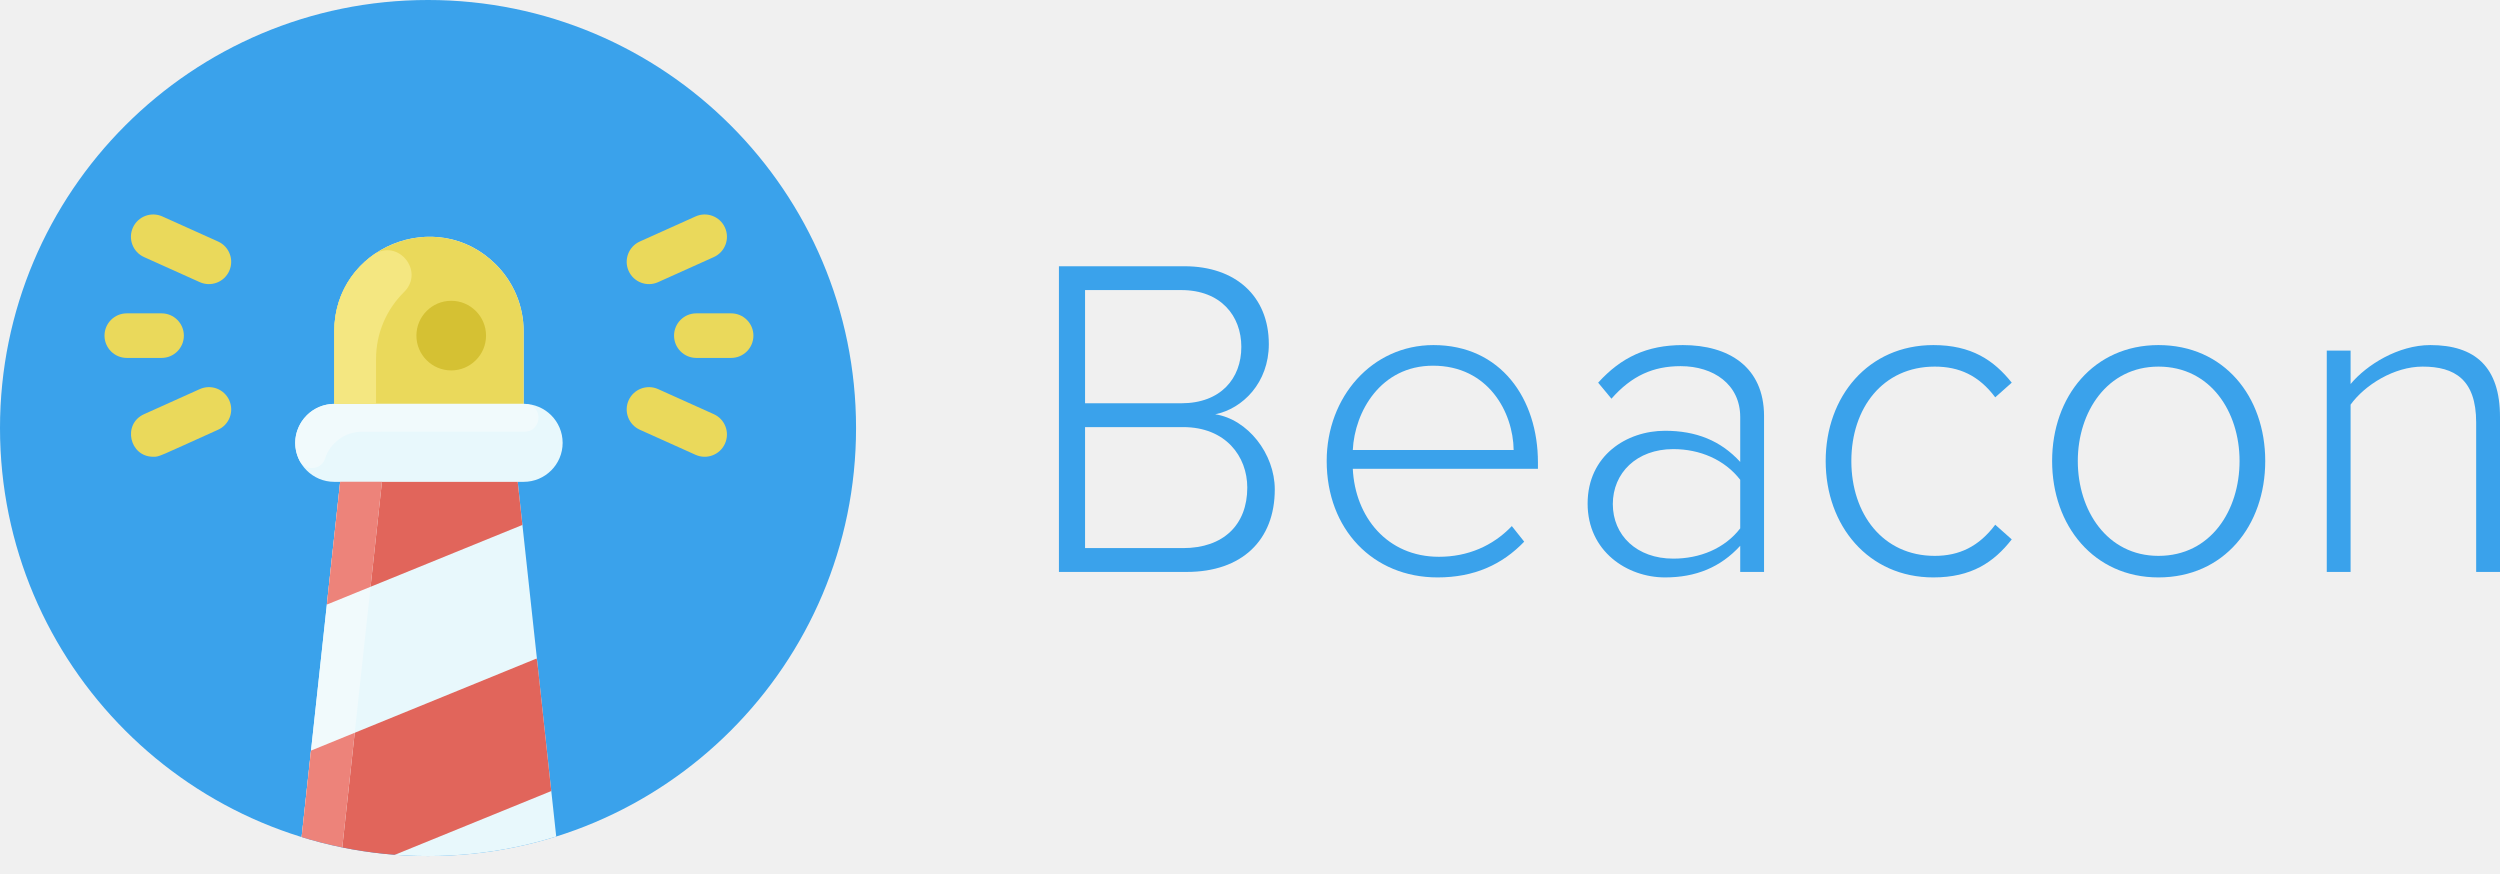
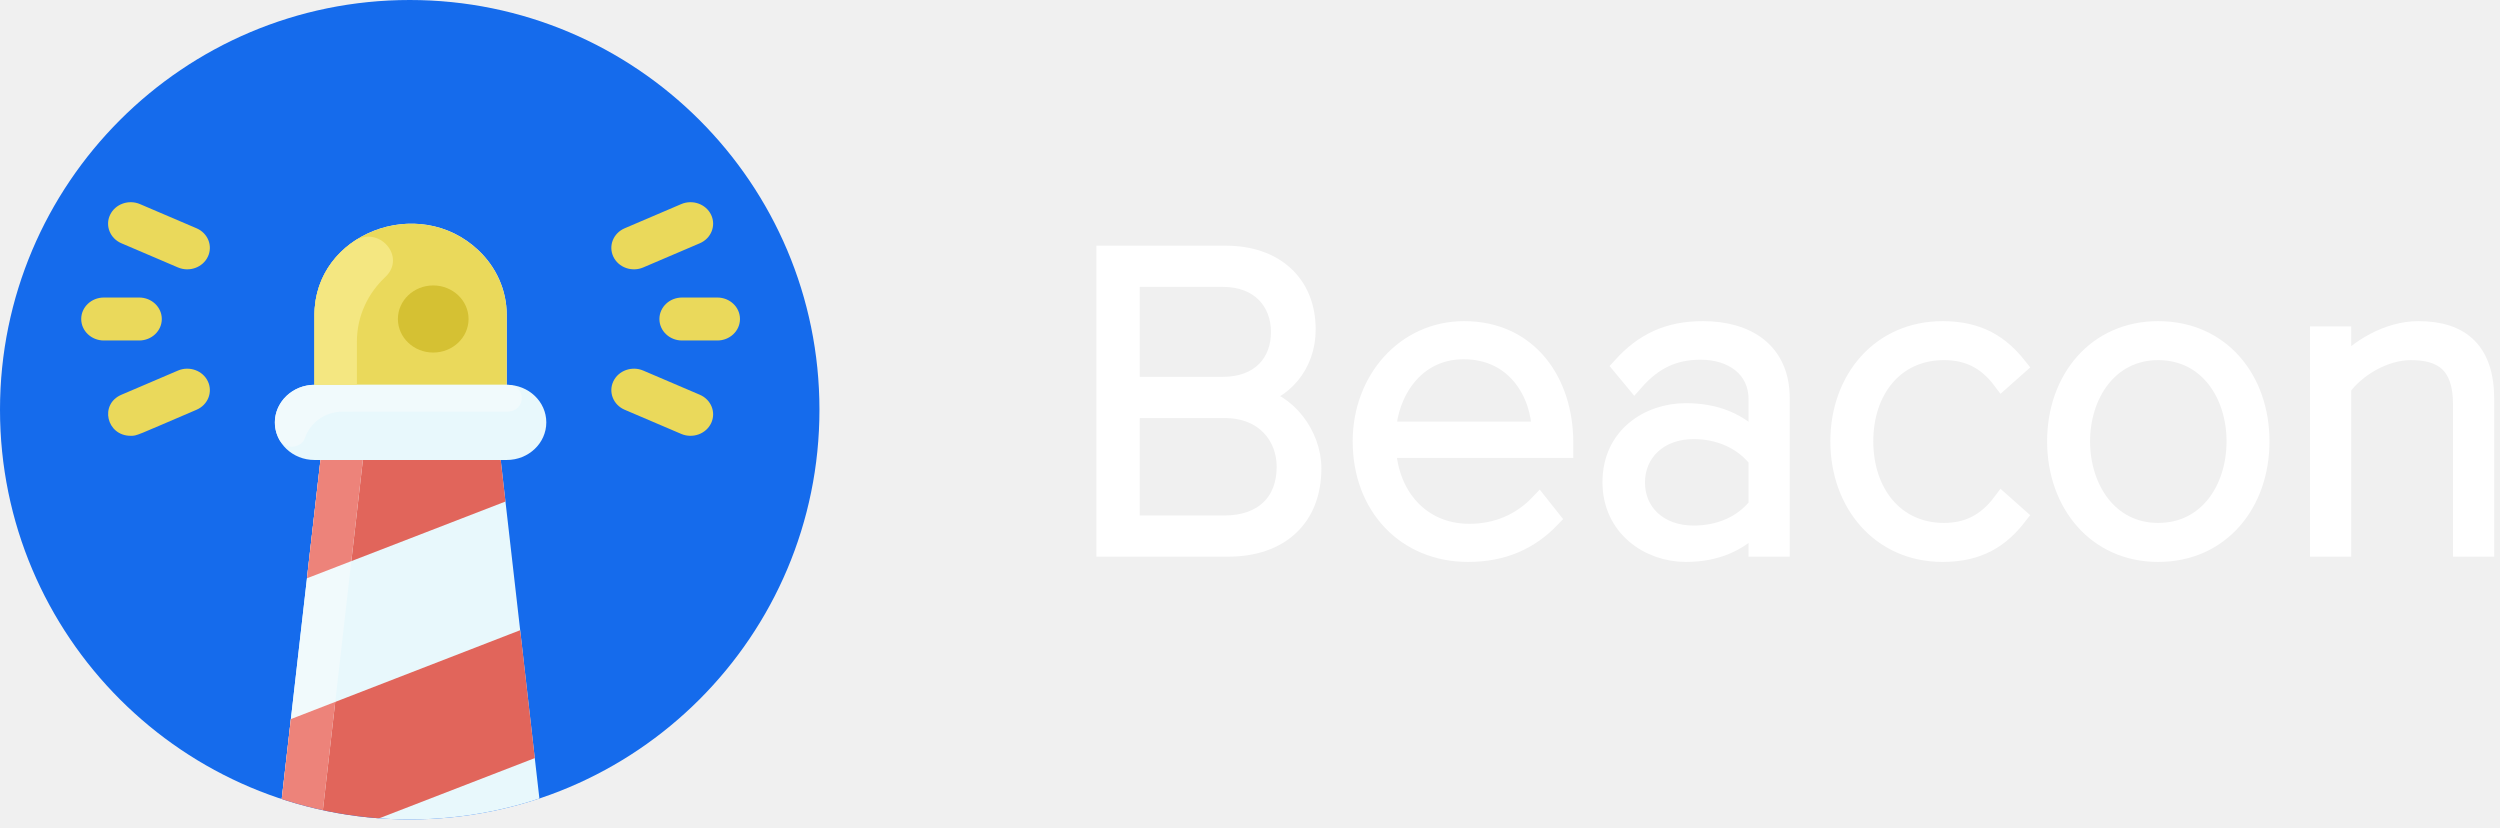
- <svg xmlns="http://www.w3.org/2000/svg" width="126" height="44" viewBox="0 0 126 44" fill="none">
-   <path d="M43.145 21.573C43.145 33.487 33.487 43.145 21.573 43.145C9.658 43.145 0 33.487 0 21.573C0 9.658 9.658 0 21.573 0C33.487 0 43.145 9.658 43.145 21.573Z" fill="#3AA2EB" />
-   <path d="M53.37 28.825H59.814C62.586 28.825 64.249 27.231 64.249 24.667C64.249 22.866 62.886 21.133 61.246 20.879C62.632 20.602 63.949 19.286 63.949 17.345C63.949 14.92 62.263 13.419 59.699 13.419H53.37V28.825ZM54.687 20.325V14.62H59.537C61.523 14.62 62.563 15.913 62.563 17.484C62.563 19.078 61.523 20.325 59.537 20.325H54.687ZM54.687 27.624V21.526H59.629C61.777 21.526 62.863 23.004 62.863 24.575C62.863 26.446 61.662 27.624 59.629 27.624H54.687Z" fill="#3AA2EB" />
-   <path d="M66.865 23.235C66.865 26.677 69.198 29.102 72.454 29.102C74.302 29.102 75.711 28.455 76.82 27.3L76.196 26.515C75.226 27.531 73.956 28.062 72.523 28.062C69.913 28.062 68.297 26.053 68.181 23.628H77.512V23.305C77.512 20.094 75.642 17.392 72.246 17.392C69.151 17.392 66.865 20.002 66.865 23.235ZM72.223 18.431C75.018 18.431 76.265 20.787 76.288 22.681H68.181C68.274 20.741 69.59 18.431 72.223 18.431Z" fill="#3AA2EB" />
-   <path d="M87.707 28.825H88.908V20.972C88.908 18.477 87.106 17.392 84.82 17.392C82.995 17.392 81.702 18.015 80.547 19.286L81.217 20.094C82.233 18.939 83.319 18.454 84.704 18.454C86.367 18.454 87.707 19.378 87.707 21.018V23.281C86.714 22.196 85.467 21.711 83.919 21.711C81.979 21.711 80.016 22.958 80.016 25.383C80.016 27.785 82.002 29.102 83.919 29.102C85.467 29.102 86.714 28.594 87.707 27.508V28.825ZM87.707 26.63C86.922 27.647 85.674 28.155 84.335 28.155C82.487 28.155 81.286 26.977 81.286 25.406C81.286 23.836 82.487 22.635 84.335 22.635C85.674 22.635 86.922 23.166 87.707 24.182V26.63Z" fill="#3AA2EB" />
-   <path d="M92.014 23.235C92.014 26.492 94.162 29.102 97.442 29.102C99.359 29.102 100.491 28.34 101.392 27.185L100.56 26.446C99.729 27.554 98.736 28.016 97.511 28.016C94.901 28.016 93.308 25.914 93.308 23.235C93.308 20.556 94.901 18.477 97.511 18.477C98.736 18.477 99.729 18.916 100.56 20.025L101.392 19.286C100.491 18.154 99.359 17.392 97.442 17.392C94.162 17.392 92.014 19.979 92.014 23.235Z" fill="#3AA2EB" />
-   <path d="M108.786 29.102C112.089 29.102 114.168 26.492 114.168 23.235C114.168 19.979 112.089 17.392 108.786 17.392C105.529 17.392 103.427 19.979 103.427 23.235C103.427 26.492 105.529 29.102 108.786 29.102ZM108.786 28.016C106.199 28.016 104.721 25.73 104.721 23.235C104.721 20.764 106.199 18.477 108.786 18.477C111.419 18.477 112.874 20.764 112.874 23.235C112.874 25.73 111.419 28.016 108.786 28.016Z" fill="#3AA2EB" />
-   <path d="M124.799 28.825H126V21.018C126 18.5 124.753 17.392 122.489 17.392C120.872 17.392 119.279 18.385 118.47 19.355V17.669H117.269V28.825H118.47V20.394C119.186 19.401 120.664 18.477 122.097 18.477C123.713 18.477 124.799 19.124 124.799 21.295V28.825Z" fill="#3AA2EB" />
-   <mask id="mask0" mask-type="alpha" maskUnits="userSpaceOnUse" x="0" y="0" width="44" height="44">
-     <path d="M43.145 21.573C43.145 33.487 33.487 43.145 21.573 43.145C9.658 43.145 0 33.487 0 21.573C0 9.658 9.658 0 21.573 0C33.487 0 43.145 9.658 43.145 21.573Z" fill="#3AA2EB" />
+ <svg xmlns="http://www.w3.org/2000/svg" width="136" height="45" viewBox="0 0 136 45" fill="none">
+   <path d="M44.578 22.289C44.578 34.599 34.599 44.578 22.289 44.578C9.979 44.578 0 34.599 0 22.289C0 9.979 9.979 0 22.289 0C34.599 0 44.578 9.979 44.578 22.289Z" fill="#156BEC" />
+   <path d="M60.143 29.783H66.801C69.665 29.783 71.383 28.136 71.383 25.487C71.383 23.626 69.975 21.836 68.281 21.573C69.713 21.287 71.073 19.927 71.073 17.922C71.073 15.416 69.331 13.865 66.682 13.865H60.143V29.783ZM61.503 21.001V15.106H66.515C68.567 15.106 69.641 16.443 69.641 18.065C69.641 19.712 68.567 21.001 66.515 21.001H61.503ZM61.503 28.542V22.242H66.61C68.83 22.242 69.951 23.769 69.951 25.392C69.951 27.325 68.71 28.542 66.61 28.542H61.503Z" fill="white" />
+   <path d="M74.086 24.008C74.086 27.563 76.496 30.069 79.861 30.069C81.77 30.069 83.226 29.401 84.371 28.208L83.727 27.396C82.725 28.446 81.412 28.995 79.933 28.995C77.236 28.995 75.566 26.919 75.446 24.413H85.087V24.079C85.087 20.762 83.154 17.97 79.646 17.97C76.448 17.97 74.086 20.666 74.086 24.008ZM79.622 19.044C82.51 19.044 83.799 21.478 83.823 23.435H75.446C75.542 21.43 76.902 19.044 79.622 19.044Z" fill="white" />
+   <path d="M95.621 29.783H96.862V21.669C96.862 19.091 95 17.97 92.638 17.97C90.752 17.97 89.416 18.614 88.223 19.927L88.915 20.762C89.965 19.569 91.086 19.068 92.518 19.068C94.237 19.068 95.621 20.022 95.621 21.717V24.055C94.594 22.934 93.306 22.433 91.707 22.433C89.702 22.433 87.674 23.721 87.674 26.227C87.674 28.709 89.726 30.069 91.707 30.069C93.306 30.069 94.594 29.544 95.621 28.422V29.783ZM95.621 27.516C94.809 28.566 93.521 29.091 92.136 29.091C90.227 29.091 88.986 27.873 88.986 26.251C88.986 24.628 90.227 23.387 92.136 23.387C93.521 23.387 94.809 23.936 95.621 24.986V27.516Z" fill="white" />
+   <path d="M100.071 24.008C100.071 27.372 102.29 30.069 105.679 30.069C107.66 30.069 108.829 29.282 109.76 28.088L108.901 27.325C108.042 28.47 107.015 28.947 105.751 28.947C103.054 28.947 101.407 26.776 101.407 24.008C101.407 21.239 103.054 19.091 105.751 19.091C107.015 19.091 108.042 19.545 108.901 20.69L109.76 19.927C108.829 18.757 107.66 17.97 105.679 17.97C102.29 17.97 100.071 20.643 100.071 24.008Z" fill="white" />
+   <path d="M117.4 30.069C120.812 30.069 122.96 27.372 122.96 24.008C122.96 20.643 120.812 17.97 117.4 17.97C114.035 17.97 111.863 20.643 111.863 24.008C111.863 27.372 114.035 30.069 117.4 30.069ZM117.4 28.947C114.727 28.947 113.2 26.585 113.2 24.008C113.2 21.454 114.727 19.091 117.4 19.091C120.12 19.091 121.624 21.454 121.624 24.008C121.624 26.585 120.12 28.947 117.4 28.947Z" fill="white" />
+   <path d="M133.945 29.783H135.185V21.717C135.185 19.115 133.897 17.97 131.558 17.97C129.888 17.97 128.241 18.996 127.406 19.998V18.256H126.165V29.783H127.406V21.072C128.146 20.046 129.673 19.091 131.152 19.091C132.823 19.091 133.945 19.76 133.945 22.003V29.783Z" fill="white" />
+   <path d="M60.143 29.783H66.801C69.665 29.783 71.383 28.136 71.383 25.487C71.383 23.626 69.975 21.836 68.281 21.573C69.713 21.287 71.073 19.927 71.073 17.922C71.073 15.416 69.331 13.865 66.682 13.865H60.143V29.783ZM61.503 21.001V15.106H66.515C68.567 15.106 69.641 16.443 69.641 18.065C69.641 19.712 68.567 21.001 66.515 21.001H61.503ZM61.503 28.542V22.242H66.61C68.83 22.242 69.951 23.769 69.951 25.392C69.951 27.325 68.71 28.542 66.61 28.542H61.503Z" stroke="white" />
+   <path d="M74.086 24.008C74.086 27.563 76.496 30.069 79.861 30.069C81.77 30.069 83.226 29.401 84.371 28.208L83.727 27.396C82.725 28.446 81.412 28.995 79.933 28.995C77.236 28.995 75.566 26.919 75.446 24.413H85.087V24.079C85.087 20.762 83.154 17.97 79.646 17.97C76.448 17.97 74.086 20.666 74.086 24.008ZM79.622 19.044C82.51 19.044 83.799 21.478 83.823 23.435H75.446C75.542 21.43 76.902 19.044 79.622 19.044Z" stroke="white" />
+   <path d="M95.621 29.783H96.862V21.669C96.862 19.091 95 17.97 92.638 17.97C90.752 17.97 89.416 18.614 88.223 19.927L88.915 20.762C89.965 19.569 91.086 19.068 92.518 19.068C94.237 19.068 95.621 20.022 95.621 21.717V24.055C94.594 22.934 93.306 22.433 91.707 22.433C89.702 22.433 87.674 23.721 87.674 26.227C87.674 28.709 89.726 30.069 91.707 30.069C93.306 30.069 94.594 29.544 95.621 28.422V29.783ZM95.621 27.516C94.809 28.566 93.521 29.091 92.136 29.091C90.227 29.091 88.986 27.873 88.986 26.251C88.986 24.628 90.227 23.387 92.136 23.387C93.521 23.387 94.809 23.936 95.621 24.986V27.516Z" stroke="white" />
+   <path d="M100.071 24.008C100.071 27.372 102.29 30.069 105.679 30.069C107.66 30.069 108.829 29.282 109.76 28.088L108.901 27.325C108.042 28.47 107.015 28.947 105.751 28.947C103.054 28.947 101.407 26.776 101.407 24.008C101.407 21.239 103.054 19.091 105.751 19.091C107.015 19.091 108.042 19.545 108.901 20.69L109.76 19.927C108.829 18.757 107.66 17.97 105.679 17.97C102.29 17.97 100.071 20.643 100.071 24.008Z" stroke="white" />
+   <path d="M117.4 30.069C120.812 30.069 122.96 27.372 122.96 24.008C122.96 20.643 120.812 17.97 117.4 17.97C114.035 17.97 111.863 20.643 111.863 24.008C111.863 27.372 114.035 30.069 117.4 30.069ZM117.4 28.947C114.727 28.947 113.2 26.585 113.2 24.008C113.2 21.454 114.727 19.091 117.4 19.091C120.12 19.091 121.624 21.454 121.624 24.008C121.624 26.585 120.12 28.947 117.4 28.947Z" stroke="white" />
+   <path d="M133.945 29.783H135.185V21.717C135.185 19.115 133.897 17.97 131.558 17.97C129.888 17.97 128.241 18.996 127.406 19.998V18.256H126.165V29.783H127.406V21.072C128.146 20.046 129.673 19.091 131.152 19.091C132.823 19.091 133.945 19.76 133.945 22.003V29.783Z" stroke="white" />
+   <mask id="mask0" mask-type="alpha" maskUnits="userSpaceOnUse" x="0" y="0" width="45" height="45">
+     <path d="M44.578 22.289C44.578 34.599 34.599 44.578 22.289 44.578C9.979 44.578 0 34.599 0 22.289C0 9.979 9.979 0 22.289 0C34.599 0 44.578 9.979 44.578 22.289Z" fill="#2F2D2E" />
  </mask>
  <g mask="url(#mask0)">
-     <path d="M28.287 44.498H14.952C16.636 28.979 15.74 37.228 17.145 24.285H16.847C15.762 24.285 14.882 23.405 14.882 22.32C14.882 21.235 15.762 20.355 16.847 20.355V16.705C16.847 12.441 22.016 10.351 24.994 13.331C25.858 14.194 26.392 15.387 26.392 16.705V20.355C27.477 20.355 28.357 21.235 28.357 22.32C28.357 23.405 27.477 24.285 26.392 24.285H26.094C27.127 33.816 27.321 35.592 28.287 44.498Z" fill="#E8F8FC" />
-     <path d="M26.392 16.705V20.355H16.847V16.705C16.847 12.441 22.016 10.351 24.994 13.331C25.858 14.194 26.392 15.387 26.392 16.705Z" fill="#EAD95B" />
-     <path d="M22.742 18.669C21.774 18.669 20.987 17.882 20.987 16.915C20.987 15.947 21.774 15.16 22.742 15.16C23.709 15.16 24.497 15.947 24.497 16.915C24.497 17.882 23.709 18.669 22.742 18.669Z" fill="#D5C133" />
-     <path d="M31.684 13.657C31.43 13.091 31.682 12.427 32.247 12.172L35.055 10.909C35.62 10.654 36.285 10.906 36.539 11.472C36.794 12.037 36.542 12.702 35.976 12.957L33.169 14.22C32.604 14.475 31.939 14.223 31.684 13.657Z" fill="#EAD95B" />
-     <path d="M35.055 22.922L32.247 21.659C31.682 21.404 31.43 20.74 31.684 20.174C31.939 19.608 32.604 19.357 33.169 19.611L35.976 20.874C36.542 21.129 36.794 21.794 36.539 22.359C36.285 22.925 35.62 23.177 35.055 22.922Z" fill="#EAD95B" />
-     <path d="M36.849 18.039H35.095C34.474 18.039 33.972 17.536 33.972 16.916C33.972 16.296 34.474 15.793 35.095 15.793H36.849C37.469 15.793 37.972 16.296 37.972 16.916C37.972 17.536 37.469 18.039 36.849 18.039Z" fill="#EAD95B" />
-     <path d="M10.068 14.22L7.261 12.957C6.695 12.702 6.443 12.037 6.698 11.472C6.952 10.906 7.617 10.654 8.183 10.909L10.99 12.172C11.556 12.427 11.808 13.091 11.553 13.657C11.299 14.222 10.634 14.475 10.068 14.22Z" fill="#EAD95B" />
-     <path d="M7.723 23.021C6.522 23.021 6.16 21.37 7.262 20.874L10.069 19.611C10.635 19.356 11.3 19.608 11.554 20.174C11.809 20.74 11.556 21.404 10.991 21.659C7.939 23.032 8.047 23.021 7.723 23.021Z" fill="#EAD95B" />
-     <path d="M8.144 18.039H6.39C5.769 18.039 5.267 17.536 5.267 16.916C5.267 16.296 5.769 15.793 6.39 15.793H8.144C8.764 15.793 9.267 16.296 9.267 16.916C9.267 17.536 8.764 18.039 8.144 18.039Z" fill="#EAD95B" />
-     <path d="M26.436 21.755C25.098 21.753 22.683 21.758 18.25 21.758C17.358 21.758 16.631 22.343 16.379 23.119C16.188 23.707 15.368 23.755 15.09 23.203C14.422 21.879 15.414 20.355 16.889 20.355H26.391C27.427 20.355 27.335 21.756 26.436 21.755Z" fill="#F1FAFC" />
-     <path d="M27.784 39.869L16.425 44.497H14.951L15.675 37.83L27.023 33.198C27.079 33.191 27.003 32.676 27.784 39.869Z" fill="#E1655B" />
-     <path d="M26.092 24.285C26.346 26.627 26.332 26.46 26.32 26.461C16.044 30.645 16.506 30.462 16.474 30.459L17.144 24.285H26.092Z" fill="#E1655B" />
-     <path d="M19.25 24.285C17.88 36.906 18.695 29.398 17.057 44.498H14.951C16.635 28.979 15.739 37.228 17.144 24.285H19.25Z" fill="#F1FAFC" />
-     <path d="M17.878 36.931C17.722 38.37 17.228 42.919 17.086 44.228L16.425 44.497H14.951L15.675 37.83L17.878 36.931Z" fill="#ED837A" />
-     <path d="M19.251 24.285L18.677 29.573L16.496 30.461C16.463 30.458 16.423 30.933 17.145 24.285H19.251Z" fill="#ED837A" />
-     <path d="M18.799 12.857C20.028 11.975 21.438 13.659 20.362 14.722C19.501 15.574 18.952 16.758 18.952 18.108V20.354H16.847V16.704C16.847 15.025 17.648 13.685 18.799 12.857Z" fill="#F4E781" />
+     <path d="M29.642 46.056H15.031C16.877 29.907 15.895 38.491 17.434 25.023H17.107C15.918 25.023 14.954 24.107 14.954 22.978C14.954 21.849 15.918 20.933 17.107 20.933V17.135C17.107 12.698 22.771 10.523 26.034 13.624C26.981 14.522 27.566 15.764 27.566 17.135V20.933C28.755 20.933 29.719 21.849 29.719 22.978C29.719 24.107 28.755 25.023 27.566 25.023H27.239C28.372 34.94 28.584 36.789 29.642 46.056Z" fill="#E8F8FC" />
+     <path d="M27.566 17.135V20.933H17.107V17.135C17.107 12.698 22.771 10.523 26.034 13.624C26.981 14.522 27.566 15.764 27.566 17.135Z" fill="#EAD95B" />
+     <path d="M23.567 19.179C22.507 19.179 21.645 18.36 21.645 17.354C21.645 16.347 22.507 15.528 23.567 15.528C24.627 15.528 25.49 16.347 25.49 17.354C25.49 18.36 24.627 19.179 23.567 19.179Z" fill="#D5C133" />
+     <path d="M33.365 13.963C33.087 13.374 33.363 12.683 33.983 12.418L37.059 11.103C37.678 10.838 38.407 11.101 38.686 11.689C38.965 12.278 38.688 12.97 38.069 13.234L34.992 14.549C34.373 14.814 33.645 14.552 33.365 13.963Z" fill="#EAD95B" />
+     <path d="M37.059 23.605L33.983 22.291C33.363 22.026 33.087 21.334 33.365 20.745C33.644 20.157 34.373 19.895 34.992 20.159L38.069 21.474C38.688 21.739 38.965 22.43 38.686 23.019C38.407 23.608 37.678 23.87 37.059 23.605Z" fill="#EAD95B" />
+     <path d="M39.025 18.523H37.102C36.422 18.523 35.872 17.999 35.872 17.354C35.872 16.709 36.422 16.186 37.102 16.186H39.025C39.704 16.186 40.255 16.709 40.255 17.354C40.255 17.999 39.704 18.523 39.025 18.523Z" fill="#EAD95B" />
+     <path d="M9.681 14.549L6.605 13.234C5.986 12.97 5.709 12.278 5.988 11.689C6.267 11.101 6.995 10.838 7.615 11.103L10.691 12.418C11.311 12.683 11.587 13.374 11.308 13.963C11.03 14.551 10.302 14.814 9.681 14.549Z" fill="#EAD95B" />
+     <path d="M7.111 23.708C5.794 23.708 5.398 21.99 6.605 21.474L9.681 20.159C10.301 19.895 11.03 20.157 11.308 20.745C11.587 21.334 11.311 22.026 10.691 22.291C7.348 23.719 7.465 23.708 7.111 23.708Z" fill="#EAD95B" />
+     <path d="M7.571 18.523H5.649C4.969 18.523 4.418 17.999 4.418 17.354C4.418 16.709 4.969 16.186 5.649 16.186H7.571C8.251 16.186 8.802 16.709 8.802 17.354C8.802 17.999 8.251 18.523 7.571 18.523Z" fill="#EAD95B" />
+     <path d="M27.616 22.39C26.149 22.388 23.504 22.393 18.646 22.393C17.668 22.393 16.872 23.002 16.596 23.81C16.387 24.421 15.489 24.471 15.184 23.897C14.452 22.519 15.539 20.933 17.154 20.933H27.566C28.701 20.933 28.601 22.391 27.616 22.39Z" fill="#F1FAFC" />
+     <path d="M29.093 41.24L16.646 46.056H15.031L15.824 39.118L28.258 34.298C28.32 34.291 28.237 33.755 29.093 41.24Z" fill="#E1655B" />
+     <path d="M27.239 25.023C27.517 27.46 27.502 27.285 27.489 27.286C16.228 31.64 16.736 31.45 16.7 31.447L17.434 25.023H27.239Z" fill="#E1655B" />
+     <path d="M19.741 25.023C18.24 38.156 19.134 30.343 17.338 46.055H15.031C16.877 29.906 15.895 38.491 17.434 25.023H19.741Z" fill="#F1FAFC" />
+     <path d="M18.238 38.182C18.067 39.68 17.526 44.413 17.371 45.775L16.646 46.056H15.031L15.824 39.118L18.238 38.182Z" fill="#ED837A" />
+     <path d="M19.741 25.023L19.112 30.525L16.723 31.449C16.687 31.446 16.643 31.94 17.434 25.023H19.741Z" fill="#ED837A" />
+     <path d="M19.247 13.132C20.593 12.213 22.138 13.966 20.959 15.072C20.016 15.958 19.415 17.19 19.415 18.595V20.932H17.107V17.135C17.108 15.387 17.985 13.992 19.247 13.132Z" fill="#F4E781" />
  </g>
</svg>
